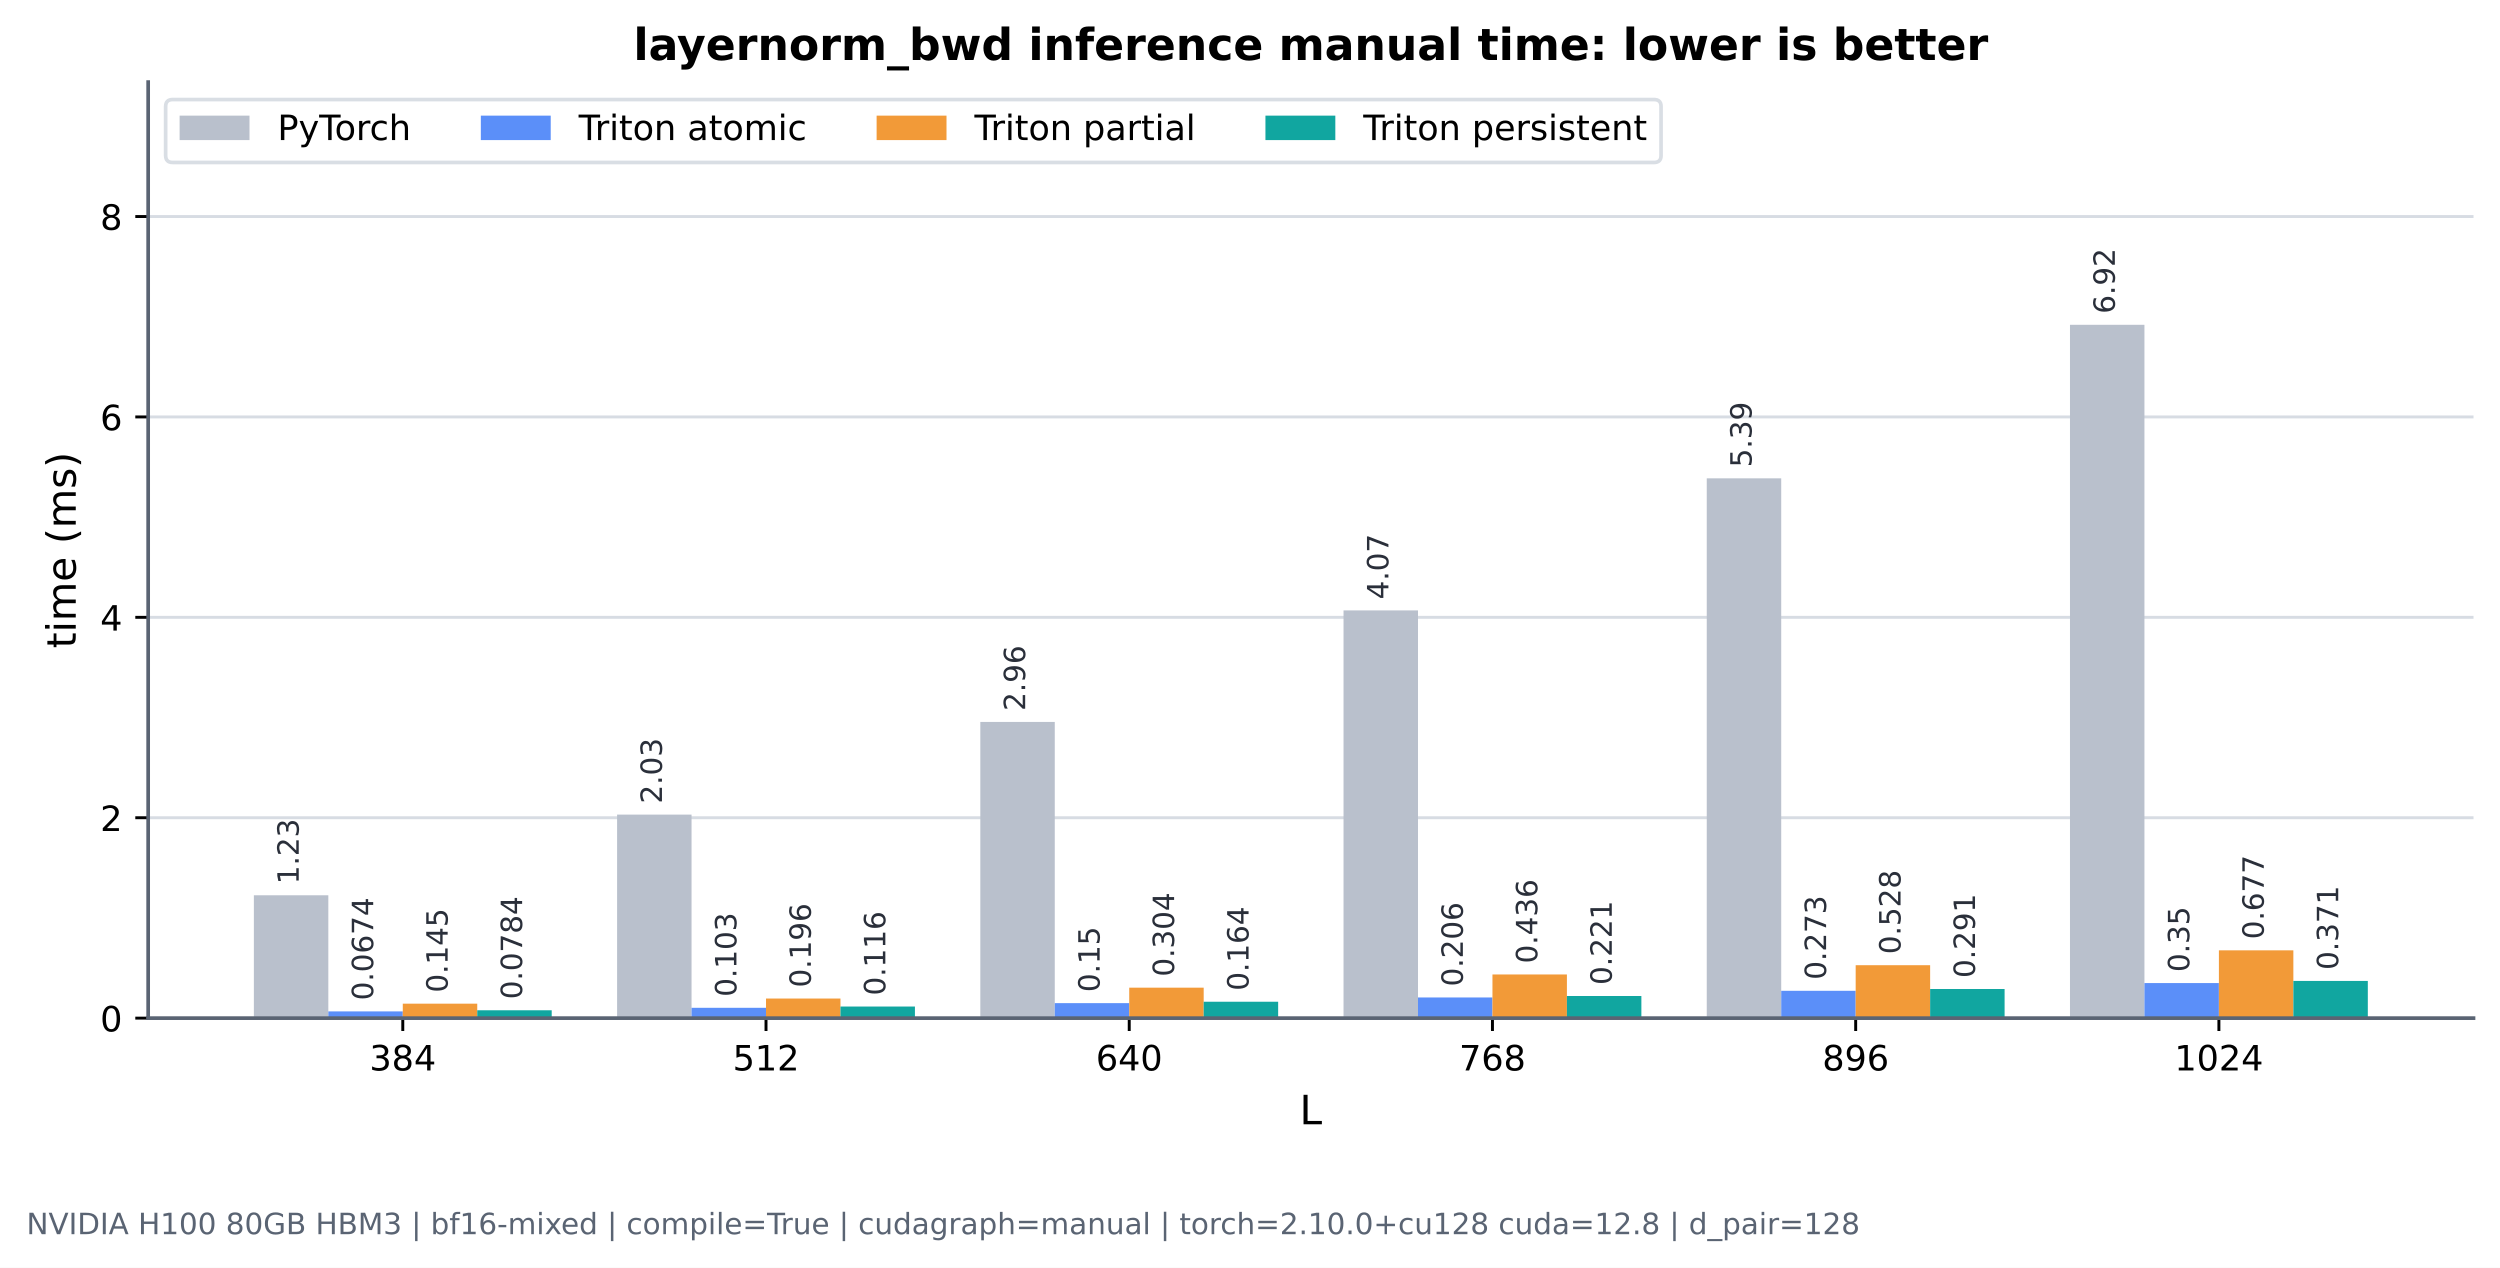
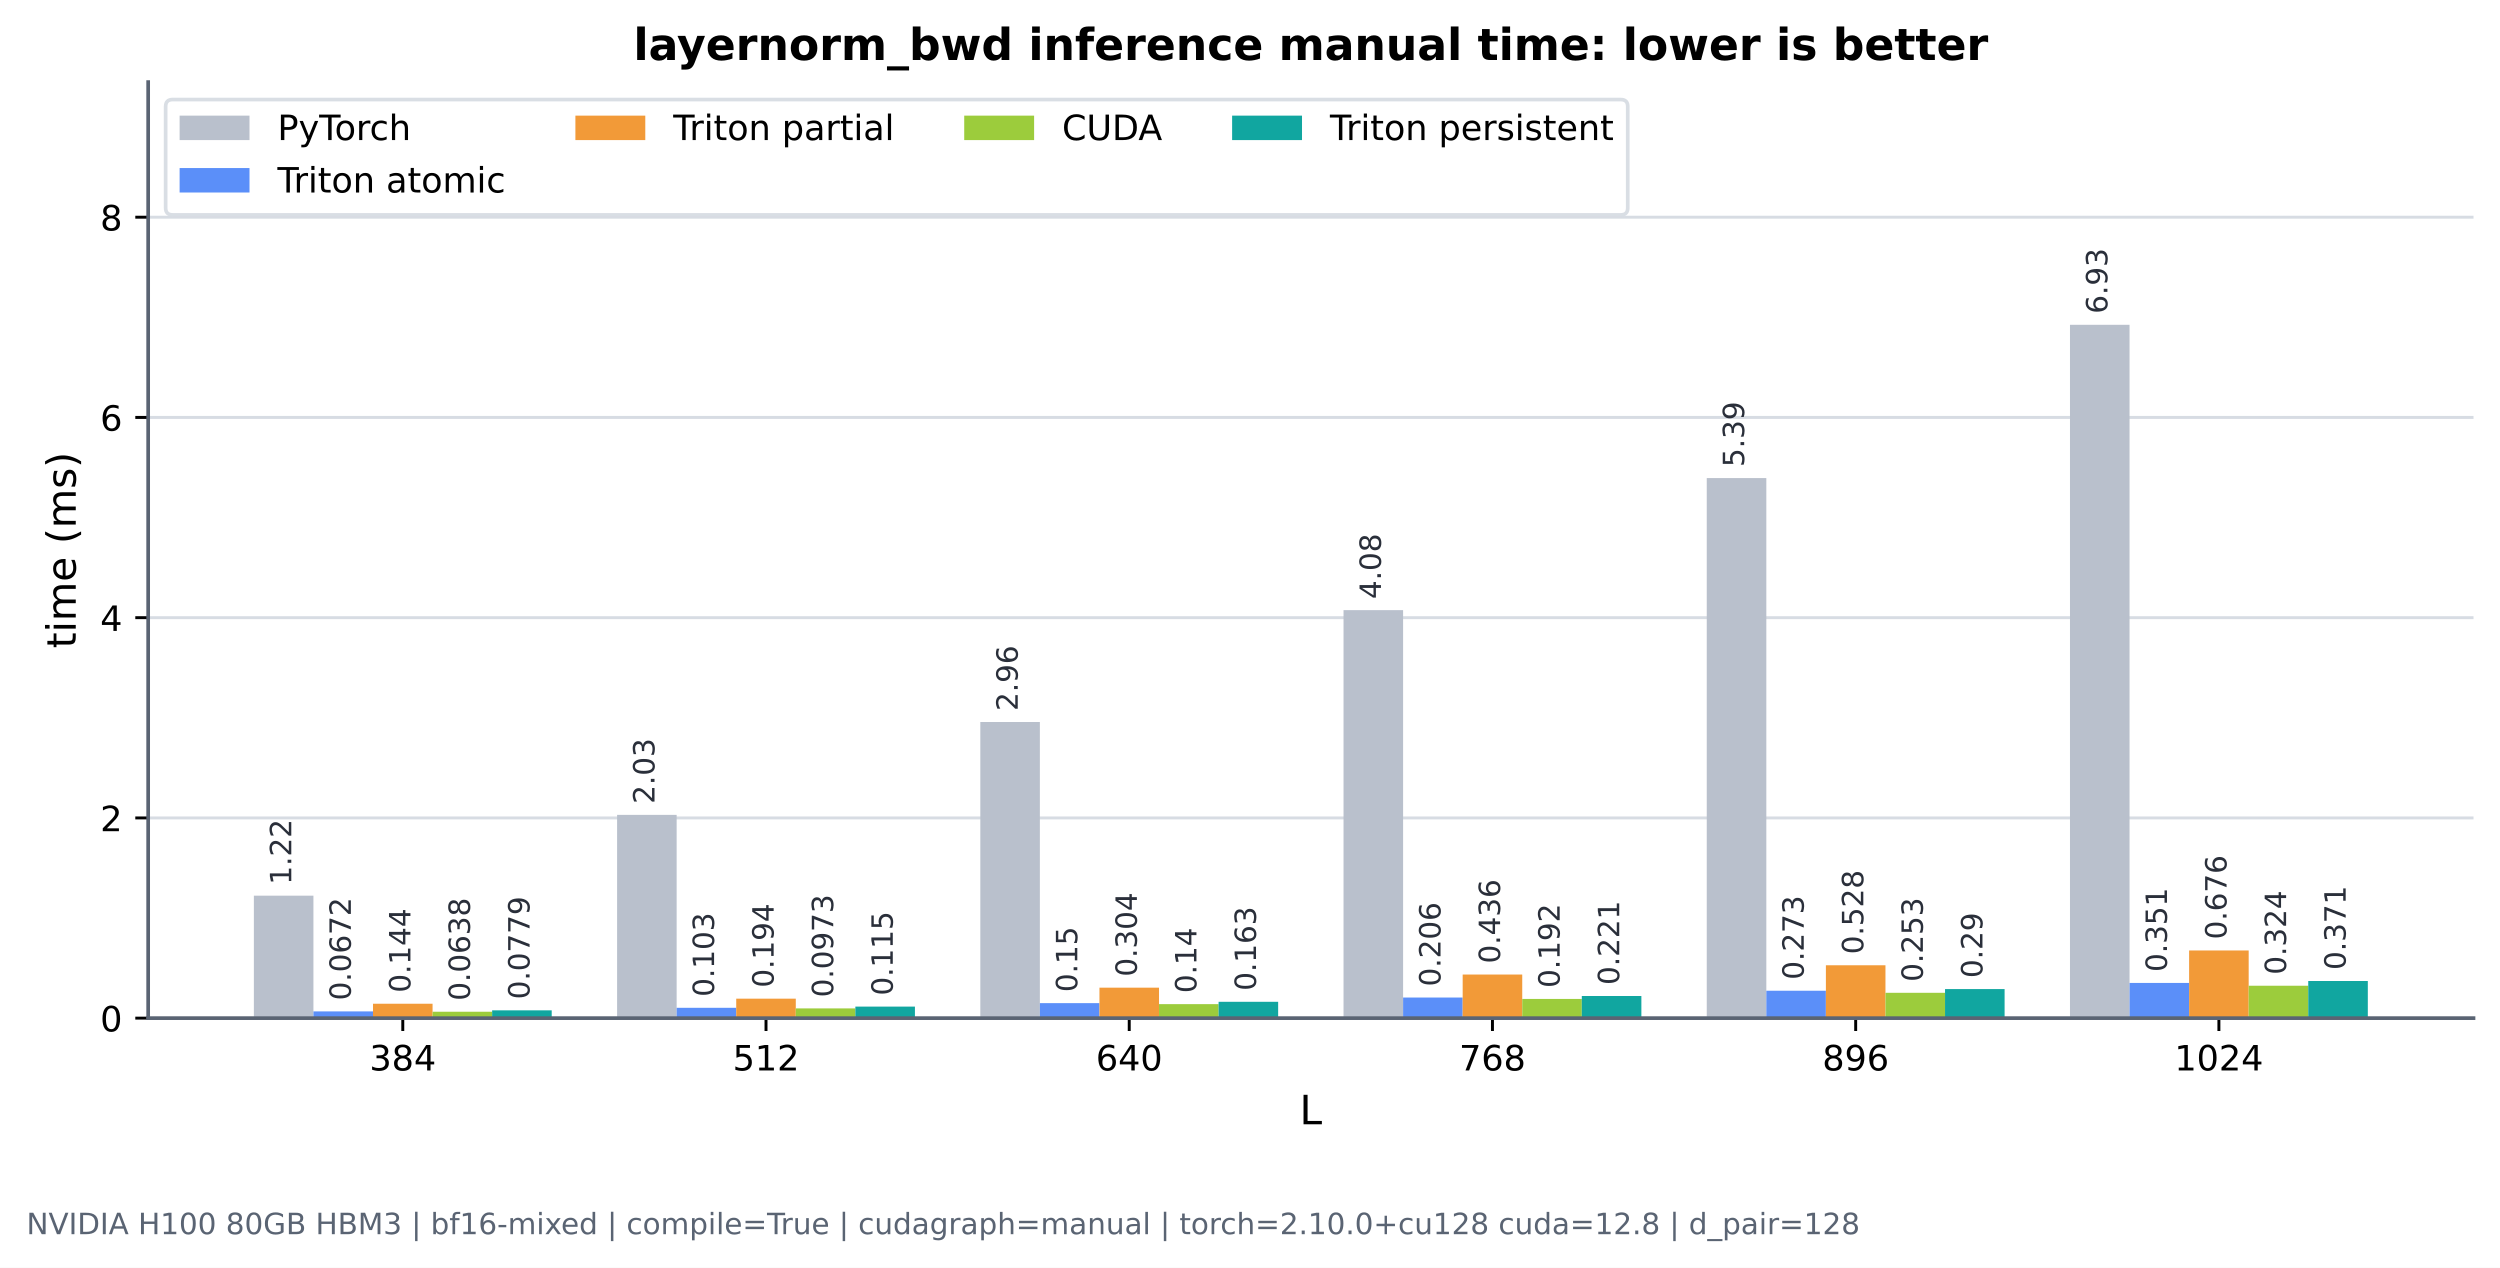
<svg xmlns="http://www.w3.org/2000/svg" xmlns:xlink="http://www.w3.org/1999/xlink" width="679.68pt" height="344.665pt" viewBox="0 0 679.68 344.665" version="1.1">
  <defs>
    <style type="text/css">*{stroke-linejoin: round; stroke-linecap: butt}</style>
  </defs>
  <g id="figure_1">
    <g id="patch_1">
      <path d="M 0 344.665  L 679.68 344.665  L 679.68 0  L 0 0  z " style="fill: #ffffff" />
    </g>
    <g id="axes_1">
      <g id="patch_2">
        <path d="M 40.283 276.805  L 672.48 276.805  L 672.48 22.318  L 40.283 22.318  z " style="fill: #ffffff" />
      </g>
      <g id="matplotlib.axis_1">
        <g id="xtick_1">
          <g id="line2d_1">
            <defs>
-               <path id="m4d0a882e59" d="M 0 0  L 0 3.5  " style="stroke: #000000; stroke-width: 0.8" />
+               <path id="m0299beb979" d="M 0 0  L 0 3.5  " style="stroke: #000000; stroke-width: 0.8" />
            </defs>
            <g>
-               <use xlink:href="#m4d0a882e59" x="109.506" y="276.805" style="stroke: #000000; stroke-width: 0.8" />
+               <use xlink:href="#m0299beb979" x="109.506" y="276.805" style="stroke: #000000; stroke-width: 0.8" />
            </g>
          </g>
          <g id="text_1">
            <text style="font-size: 9.5px; font-family: 'DejaVu Sans', 'Arial', 'Helvetica', sans-serif; text-anchor: middle" x="109.506" y="291.023" transform="rotate(-0 109.5063 291.0227)">384</text>
          </g>
        </g>
        <g id="xtick_2">
          <g id="line2d_2">
            <g>
-               <use xlink:href="#m4d0a882e59" x="208.256" y="276.805" style="stroke: #000000; stroke-width: 0.8" />
+               <use xlink:href="#m0299beb979" x="208.256" y="276.805" style="stroke: #000000; stroke-width: 0.8" />
            </g>
          </g>
          <g id="text_2">
            <text style="font-size: 9.5px; font-family: 'DejaVu Sans', 'Arial', 'Helvetica', sans-serif; text-anchor: middle" x="208.256" y="291.023" transform="rotate(-0 208.2563 291.0227)">512</text>
          </g>
        </g>
        <g id="xtick_3">
          <g id="line2d_3">
            <g>
-               <use xlink:href="#m4d0a882e59" x="307.006" y="276.805" style="stroke: #000000; stroke-width: 0.8" />
+               <use xlink:href="#m0299beb979" x="307.006" y="276.805" style="stroke: #000000; stroke-width: 0.8" />
            </g>
          </g>
          <g id="text_3">
            <text style="font-size: 9.5px; font-family: 'DejaVu Sans', 'Arial', 'Helvetica', sans-serif; text-anchor: middle" x="307.006" y="291.023" transform="rotate(-0 307.0063 291.0227)">640</text>
          </g>
        </g>
        <g id="xtick_4">
          <g id="line2d_4">
            <g>
-               <use xlink:href="#m4d0a882e59" x="405.756" y="276.805" style="stroke: #000000; stroke-width: 0.8" />
+               <use xlink:href="#m0299beb979" x="405.756" y="276.805" style="stroke: #000000; stroke-width: 0.8" />
            </g>
          </g>
          <g id="text_4">
            <text style="font-size: 9.5px; font-family: 'DejaVu Sans', 'Arial', 'Helvetica', sans-serif; text-anchor: middle" x="405.756" y="291.023" transform="rotate(-0 405.7563 291.0227)">768</text>
          </g>
        </g>
        <g id="xtick_5">
          <g id="line2d_5">
            <g>
-               <use xlink:href="#m4d0a882e59" x="504.506" y="276.805" style="stroke: #000000; stroke-width: 0.8" />
+               <use xlink:href="#m0299beb979" x="504.506" y="276.805" style="stroke: #000000; stroke-width: 0.8" />
            </g>
          </g>
          <g id="text_5">
            <text style="font-size: 9.5px; font-family: 'DejaVu Sans', 'Arial', 'Helvetica', sans-serif; text-anchor: middle" x="504.506" y="291.023" transform="rotate(-0 504.5063 291.0227)">896</text>
          </g>
        </g>
        <g id="xtick_6">
          <g id="line2d_6">
            <g>
-               <use xlink:href="#m4d0a882e59" x="603.256" y="276.805" style="stroke: #000000; stroke-width: 0.8" />
+               <use xlink:href="#m0299beb979" x="603.256" y="276.805" style="stroke: #000000; stroke-width: 0.8" />
            </g>
          </g>
          <g id="text_6">
            <text style="font-size: 9.5px; font-family: 'DejaVu Sans', 'Arial', 'Helvetica', sans-serif; text-anchor: middle" x="603.256" y="291.023" transform="rotate(-0 603.2563 291.0227)">1024</text>
          </g>
        </g>
        <g id="text_7">
          <text style="font-size: 11px; font-family: 'DejaVu Sans', 'Arial', 'Helvetica', sans-serif; text-anchor: middle" x="356.381" y="305.662" transform="rotate(-0 356.3813 305.6624)">L</text>
        </g>
      </g>
      <g id="matplotlib.axis_2">
        <g id="ytick_1">
          <g id="line2d_7">
-             <path d="M 40.283 276.805  L 672.48 276.805  " clip-path="url(#p239d626468)" style="fill: none; stroke: #d7dce3; stroke-width: 0.8; stroke-linecap: square" />
+             <path d="M 40.283 276.805  L 672.48 276.805  " clip-path="url(#pb041992ea4)" style="fill: none; stroke: #d7dce3; stroke-width: 0.8; stroke-linecap: square" />
          </g>
          <g id="line2d_8">
            <defs>
-               <path id="m104a5bd76f" d="M 0 0  L -3.5 0  " style="stroke: #000000; stroke-width: 0.8" />
+               <path id="m92cea5c780" d="M 0 0  L -3.5 0  " style="stroke: #000000; stroke-width: 0.8" />
            </defs>
            <g>
-               <use xlink:href="#m104a5bd76f" x="40.283" y="276.805" style="stroke: #000000; stroke-width: 0.8" />
+               <use xlink:href="#m92cea5c780" x="40.283" y="276.805" style="stroke: #000000; stroke-width: 0.8" />
            </g>
          </g>
          <g id="text_8">
            <text style="font-size: 9.5px; font-family: 'DejaVu Sans', 'Arial', 'Helvetica', sans-serif; text-anchor: end" x="33.283" y="280.414" transform="rotate(-0 33.28258 280.4138)">0</text>
          </g>
        </g>
        <g id="ytick_2">
          <g id="line2d_9">
-             <path d="M 40.283 222.321  L 672.48 222.321  " clip-path="url(#p239d626468)" style="fill: none; stroke: #d7dce3; stroke-width: 0.8; stroke-linecap: square" />
+             <path d="M 40.283 222.366  L 672.48 222.366  " clip-path="url(#pb041992ea4)" style="fill: none; stroke: #d7dce3; stroke-width: 0.8; stroke-linecap: square" />
          </g>
          <g id="line2d_10">
            <g>
-               <use xlink:href="#m104a5bd76f" x="40.283" y="222.321" style="stroke: #000000; stroke-width: 0.8" />
+               <use xlink:href="#m92cea5c780" x="40.283" y="222.366" style="stroke: #000000; stroke-width: 0.8" />
            </g>
          </g>
          <g id="text_9">
-             <text style="font-size: 9.5px; font-family: 'DejaVu Sans', 'Arial', 'Helvetica', sans-serif; text-anchor: end" x="33.283" y="225.93" transform="rotate(-0 33.28258 225.9298)">2</text>
+             <text style="font-size: 9.5px; font-family: 'DejaVu Sans', 'Arial', 'Helvetica', sans-serif; text-anchor: end" x="33.283" y="225.975" transform="rotate(-0 33.28258 225.9747)">2</text>
          </g>
        </g>
        <g id="ytick_3">
          <g id="line2d_11">
-             <path d="M 40.283 167.837  L 672.48 167.837  " clip-path="url(#p239d626468)" style="fill: none; stroke: #d7dce3; stroke-width: 0.8; stroke-linecap: square" />
+             <path d="M 40.283 167.927  L 672.48 167.927  " clip-path="url(#pb041992ea4)" style="fill: none; stroke: #d7dce3; stroke-width: 0.8; stroke-linecap: square" />
          </g>
          <g id="line2d_12">
            <g>
-               <use xlink:href="#m104a5bd76f" x="40.283" y="167.837" style="stroke: #000000; stroke-width: 0.8" />
+               <use xlink:href="#m92cea5c780" x="40.283" y="167.927" style="stroke: #000000; stroke-width: 0.8" />
            </g>
          </g>
          <g id="text_10">
-             <text style="font-size: 9.5px; font-family: 'DejaVu Sans', 'Arial', 'Helvetica', sans-serif; text-anchor: end" x="33.283" y="171.446" transform="rotate(-0 33.28258 171.4457)">4</text>
+             <text style="font-size: 9.5px; font-family: 'DejaVu Sans', 'Arial', 'Helvetica', sans-serif; text-anchor: end" x="33.283" y="171.536" transform="rotate(-0 33.28258 171.5356)">4</text>
          </g>
        </g>
        <g id="ytick_4">
          <g id="line2d_13">
-             <path d="M 40.283 113.353  L 672.48 113.353  " clip-path="url(#p239d626468)" style="fill: none; stroke: #d7dce3; stroke-width: 0.8; stroke-linecap: square" />
+             <path d="M 40.283 113.488  L 672.48 113.488  " clip-path="url(#pb041992ea4)" style="fill: none; stroke: #d7dce3; stroke-width: 0.8; stroke-linecap: square" />
          </g>
          <g id="line2d_14">
            <g>
-               <use xlink:href="#m104a5bd76f" x="40.283" y="113.353" style="stroke: #000000; stroke-width: 0.8" />
+               <use xlink:href="#m92cea5c780" x="40.283" y="113.488" style="stroke: #000000; stroke-width: 0.8" />
            </g>
          </g>
          <g id="text_11">
-             <text style="font-size: 9.5px; font-family: 'DejaVu Sans', 'Arial', 'Helvetica', sans-serif; text-anchor: end" x="33.283" y="116.962" transform="rotate(-0 33.28258 116.9616)">6</text>
+             <text style="font-size: 9.5px; font-family: 'DejaVu Sans', 'Arial', 'Helvetica', sans-serif; text-anchor: end" x="33.283" y="117.096" transform="rotate(-0 33.28258 117.0965)">6</text>
          </g>
        </g>
        <g id="ytick_5">
          <g id="line2d_15">
-             <path d="M 40.283 58.869  L 672.48 58.869  " clip-path="url(#p239d626468)" style="fill: none; stroke: #d7dce3; stroke-width: 0.8; stroke-linecap: square" />
+             <path d="M 40.283 59.048  L 672.48 59.048  " clip-path="url(#pb041992ea4)" style="fill: none; stroke: #d7dce3; stroke-width: 0.8; stroke-linecap: square" />
          </g>
          <g id="line2d_16">
            <g>
-               <use xlink:href="#m104a5bd76f" x="40.283" y="58.869" style="stroke: #000000; stroke-width: 0.8" />
+               <use xlink:href="#m92cea5c780" x="40.283" y="59.048" style="stroke: #000000; stroke-width: 0.8" />
            </g>
          </g>
          <g id="text_12">
-             <text style="font-size: 9.5px; font-family: 'DejaVu Sans', 'Arial', 'Helvetica', sans-serif; text-anchor: end" x="33.283" y="62.478" transform="rotate(-0 33.28258 62.47758)">8</text>
+             <text style="font-size: 9.5px; font-family: 'DejaVu Sans', 'Arial', 'Helvetica', sans-serif; text-anchor: end" x="33.283" y="62.657" transform="rotate(-0 33.28258 62.65733)">8</text>
          </g>
        </g>
        <g id="text_13">
          <text style="font-size: 11px; font-family: 'DejaVu Sans', 'Arial', 'Helvetica', sans-serif; text-anchor: middle" x="20.596" y="149.562" transform="rotate(-90 20.59562 149.5615)">time (ms)</text>
        </g>
      </g>
      <g id="patch_3">
-         <path d="M 69.019 276.805  L 89.263 276.805  L 89.263 243.398  L 69.019 243.398  z " clip-path="url(#p239d626468)" style="fill: #b9c0cc" />
+         <path d="M 69.019 276.805  L 85.214 276.805  L 85.214 243.512  L 69.019 243.512  z " clip-path="url(#pb041992ea4)" style="fill: #b9c0cc" />
      </g>
      <g id="patch_4">
-         <path d="M 167.769 276.805  L 188.013 276.805  L 188.013 221.47  L 167.769 221.47  z " clip-path="url(#p239d626468)" style="fill: #b9c0cc" />
+         <path d="M 167.769 276.805  L 183.964 276.805  L 183.964 221.535  L 167.769 221.535  z " clip-path="url(#pb041992ea4)" style="fill: #b9c0cc" />
      </g>
      <g id="patch_5">
-         <path d="M 266.519 276.805  L 286.763 276.805  L 286.763 196.273  L 266.519 196.273  z " clip-path="url(#p239d626468)" style="fill: #b9c0cc" />
+         <path d="M 266.519 276.805  L 282.714 276.805  L 282.714 196.287  L 266.519 196.287  z " clip-path="url(#pb041992ea4)" style="fill: #b9c0cc" />
      </g>
      <g id="patch_6">
-         <path d="M 365.269 276.805  L 385.513 276.805  L 385.513 165.958  L 365.269 165.958  z " clip-path="url(#p239d626468)" style="fill: #b9c0cc" />
+         <path d="M 365.269 276.805  L 381.464 276.805  L 381.464 165.87  L 365.269 165.87  z " clip-path="url(#pb041992ea4)" style="fill: #b9c0cc" />
      </g>
      <g id="patch_7">
-         <path d="M 464.019 276.805  L 484.263 276.805  L 484.263 130.053  L 464.019 130.053  z " clip-path="url(#p239d626468)" style="fill: #b9c0cc" />
+         <path d="M 464.019 276.805  L 480.214 276.805  L 480.214 129.964  L 464.019 129.964  z " clip-path="url(#pb041992ea4)" style="fill: #b9c0cc" />
      </g>
      <g id="patch_8">
-         <path d="M 562.769 276.805  L 583.013 276.805  L 583.013 88.296  L 562.769 88.296  z " clip-path="url(#p239d626468)" style="fill: #b9c0cc" />
+         <path d="M 562.769 276.805  L 578.964 276.805  L 578.964 88.296  L 562.769 88.296  z " clip-path="url(#pb041992ea4)" style="fill: #b9c0cc" />
      </g>
      <g id="patch_9">
-         <path d="M 89.263 276.805  L 109.506 276.805  L 109.506 274.968  L 89.263 274.968  z " clip-path="url(#p239d626468)" style="fill: #5b8ff9" />
+         <path d="M 85.214 276.805  L 101.409 276.805  L 101.409 274.977  L 85.214 274.977  z " clip-path="url(#pb041992ea4)" style="fill: #5b8ff9" />
      </g>
      <g id="patch_10">
-         <path d="M 188.013 276.805  L 208.256 276.805  L 208.256 273.993  L 188.013 273.993  z " clip-path="url(#p239d626468)" style="fill: #5b8ff9" />
+         <path d="M 183.964 276.805  L 200.159 276.805  L 200.159 273.995  L 183.964 273.995  z " clip-path="url(#pb041992ea4)" style="fill: #5b8ff9" />
      </g>
      <g id="patch_11">
-         <path d="M 286.763 276.805  L 307.006 276.805  L 307.006 272.726  L 286.763 272.726  z " clip-path="url(#p239d626468)" style="fill: #5b8ff9" />
+         <path d="M 282.714 276.805  L 298.909 276.805  L 298.909 272.725  L 282.714 272.725  z " clip-path="url(#pb041992ea4)" style="fill: #5b8ff9" />
      </g>
      <g id="patch_12">
-         <path d="M 385.513 276.805  L 405.756 276.805  L 405.756 271.191  L 385.513 271.191  z " clip-path="url(#p239d626468)" style="fill: #5b8ff9" />
+         <path d="M 381.464 276.805  L 397.659 276.805  L 397.659 271.192  L 381.464 271.192  z " clip-path="url(#pb041992ea4)" style="fill: #5b8ff9" />
      </g>
      <g id="patch_13">
-         <path d="M 484.263 276.805  L 504.506 276.805  L 504.506 269.363  L 484.263 269.363  z " clip-path="url(#p239d626468)" style="fill: #5b8ff9" />
+         <path d="M 480.214 276.805  L 496.409 276.805  L 496.409 269.361  L 480.214 269.361  z " clip-path="url(#pb041992ea4)" style="fill: #5b8ff9" />
      </g>
      <g id="patch_14">
-         <path d="M 583.013 276.805  L 603.256 276.805  L 603.256 267.265  L 583.013 267.265  z " clip-path="url(#p239d626468)" style="fill: #5b8ff9" />
+         <path d="M 578.964 276.805  L 595.159 276.805  L 595.159 267.241  L 578.964 267.241  z " clip-path="url(#pb041992ea4)" style="fill: #5b8ff9" />
      </g>
      <g id="patch_15">
-         <path d="M 109.506 276.805  L 129.75 276.805  L 129.75 272.862  L 109.506 272.862  z " clip-path="url(#p239d626468)" style="fill: #f29a38" />
+         <path d="M 101.409 276.805  L 117.604 276.805  L 117.604 272.882  L 101.409 272.882  z " clip-path="url(#pb041992ea4)" style="fill: #f29a38" />
      </g>
      <g id="patch_16">
-         <path d="M 208.256 276.805  L 228.5 276.805  L 228.5 271.478  L 208.256 271.478  z " clip-path="url(#p239d626468)" style="fill: #f29a38" />
+         <path d="M 200.159 276.805  L 216.354 276.805  L 216.354 271.516  L 200.159 271.516  z " clip-path="url(#pb041992ea4)" style="fill: #f29a38" />
      </g>
      <g id="patch_17">
-         <path d="M 307.006 276.805  L 327.25 276.805  L 327.25 268.516  L 307.006 268.516  z " clip-path="url(#p239d626468)" style="fill: #f29a38" />
+         <path d="M 298.909 276.805  L 315.104 276.805  L 315.104 268.524  L 298.909 268.524  z " clip-path="url(#pb041992ea4)" style="fill: #f29a38" />
      </g>
      <g id="patch_18">
-         <path d="M 405.756 276.805  L 426 276.805  L 426 264.938  L 405.756 264.938  z " clip-path="url(#p239d626468)" style="fill: #f29a38" />
+         <path d="M 397.659 276.805  L 413.854 276.805  L 413.854 264.95  L 397.659 264.95  z " clip-path="url(#pb041992ea4)" style="fill: #f29a38" />
      </g>
      <g id="patch_19">
-         <path d="M 504.506 276.805  L 524.75 276.805  L 524.75 262.418  L 504.506 262.418  z " clip-path="url(#p239d626468)" style="fill: #f29a38" />
+         <path d="M 496.409 276.805  L 512.604 276.805  L 512.604 262.437  L 496.409 262.437  z " clip-path="url(#pb041992ea4)" style="fill: #f29a38" />
      </g>
      <g id="patch_20">
-         <path d="M 603.256 276.805  L 623.5 276.805  L 623.5 258.363  L 603.256 258.363  z " clip-path="url(#p239d626468)" style="fill: #f29a38" />
+         <path d="M 595.159 276.805  L 611.354 276.805  L 611.354 258.398  L 595.159 258.398  z " clip-path="url(#pb041992ea4)" style="fill: #f29a38" />
      </g>
      <g id="patch_21">
-         <path d="M 129.75 276.805  L 149.994 276.805  L 149.994 274.67  L 129.75 274.67  z " clip-path="url(#p239d626468)" style="fill: #11a6a0" />
+         <path d="M 117.604 276.805  L 133.799 276.805  L 133.799 275.067  L 117.604 275.067  z " clip-path="url(#pb041992ea4)" style="fill: #9ccc3c" />
      </g>
      <g id="patch_22">
-         <path d="M 228.5 276.805  L 248.744 276.805  L 248.744 273.648  L 228.5 273.648  z " clip-path="url(#p239d626468)" style="fill: #11a6a0" />
+         <path d="M 216.354 276.805  L 232.549 276.805  L 232.549 274.156  L 216.354 274.156  z " clip-path="url(#pb041992ea4)" style="fill: #9ccc3c" />
      </g>
      <g id="patch_23">
-         <path d="M 327.25 276.805  L 347.494 276.805  L 347.494 272.35  L 327.25 272.35  z " clip-path="url(#p239d626468)" style="fill: #11a6a0" />
+         <path d="M 315.104 276.805  L 331.299 276.805  L 331.299 272.998  L 315.104 272.998  z " clip-path="url(#pb041992ea4)" style="fill: #9ccc3c" />
      </g>
      <g id="patch_24">
-         <path d="M 426 276.805  L 446.244 276.805  L 446.244 270.776  L 426 270.776  z " clip-path="url(#p239d626468)" style="fill: #11a6a0" />
+         <path d="M 413.854 276.805  L 430.049 276.805  L 430.049 271.579  L 413.854 271.579  z " clip-path="url(#pb041992ea4)" style="fill: #9ccc3c" />
      </g>
      <g id="patch_25">
-         <path d="M 524.75 276.805  L 544.994 276.805  L 544.994 268.883  L 524.75 268.883  z " clip-path="url(#p239d626468)" style="fill: #11a6a0" />
+         <path d="M 512.604 276.805  L 528.799 276.805  L 528.799 269.919  L 512.604 269.919  z " clip-path="url(#pb041992ea4)" style="fill: #9ccc3c" />
      </g>
      <g id="patch_26">
-         <path d="M 623.5 276.805  L 643.744 276.805  L 643.744 266.688  L 623.5 266.688  z " clip-path="url(#p239d626468)" style="fill: #11a6a0" />
+         <path d="M 611.354 276.805  L 627.549 276.805  L 627.549 267.996  L 611.354 267.996  z " clip-path="url(#pb041992ea4)" style="fill: #9ccc3c" />
      </g>
      <g id="patch_27">
+         <path d="M 133.799 276.805  L 149.994 276.805  L 149.994 274.685  L 133.799 274.685  z " clip-path="url(#pb041992ea4)" style="fill: #11a6a0" />
+       </g>
+       <g id="patch_28">
+         <path d="M 232.549 276.805  L 248.744 276.805  L 248.744 273.663  L 232.549 273.663  z " clip-path="url(#pb041992ea4)" style="fill: #11a6a0" />
+       </g>
+       <g id="patch_29">
+         <path d="M 331.299 276.805  L 347.494 276.805  L 347.494 272.357  L 331.299 272.357  z " clip-path="url(#pb041992ea4)" style="fill: #11a6a0" />
+       </g>
+       <g id="patch_30">
+         <path d="M 430.049 276.805  L 446.244 276.805  L 446.244 270.782  L 430.049 270.782  z " clip-path="url(#pb041992ea4)" style="fill: #11a6a0" />
+       </g>
+       <g id="patch_31">
+         <path d="M 528.799 276.805  L 544.994 276.805  L 544.994 268.898  L 528.799 268.898  z " clip-path="url(#pb041992ea4)" style="fill: #11a6a0" />
+       </g>
+       <g id="patch_32">
+         <path d="M 627.549 276.805  L 643.744 276.805  L 643.744 266.698  L 627.549 266.698  z " clip-path="url(#pb041992ea4)" style="fill: #11a6a0" />
+       </g>
+       <g id="patch_33">
        <path d="M 40.283 276.805  L 40.283 22.318  " style="fill: none; stroke: #5a6473; stroke-linejoin: miter; stroke-linecap: square" />
      </g>
-       <g id="patch_28">
+       <g id="patch_34">
        <path d="M 40.283 276.805  L 672.48 276.805  " style="fill: none; stroke: #5a6473; stroke-linejoin: miter; stroke-linecap: square" />
      </g>
      <g id="text_14">
-         <text style="font-size: 8px; font-family: 'DejaVu Sans', 'Arial', 'Helvetica', sans-serif; fill: #2a2f3a" transform="translate(81.21882 240.3979) rotate(-90)">1.23</text>
+         <text style="font-size: 8px; font-family: 'DejaVu Sans', 'Arial', 'Helvetica', sans-serif; fill: #2a2f3a" transform="translate(79.19445 240.5117) rotate(-90)">1.22</text>
      </g>
      <g id="text_15">
-         <text style="font-size: 8px; font-family: 'DejaVu Sans', 'Arial', 'Helvetica', sans-serif; fill: #2a2f3a" transform="translate(179.9688 218.47) rotate(-90)">2.03</text>
+         <text style="font-size: 8px; font-family: 'DejaVu Sans', 'Arial', 'Helvetica', sans-serif; fill: #2a2f3a" transform="translate(177.9444 218.5349) rotate(-90)">2.03</text>
      </g>
      <g id="text_16">
-         <text style="font-size: 8px; font-family: 'DejaVu Sans', 'Arial', 'Helvetica', sans-serif; fill: #2a2f3a" transform="translate(278.7188 193.2731) rotate(-90)">2.96</text>
+         <text style="font-size: 8px; font-family: 'DejaVu Sans', 'Arial', 'Helvetica', sans-serif; fill: #2a2f3a" transform="translate(276.6944 193.2873) rotate(-90)">2.96</text>
      </g>
      <g id="text_17">
-         <text style="font-size: 8px; font-family: 'DejaVu Sans', 'Arial', 'Helvetica', sans-serif; fill: #2a2f3a" transform="translate(377.4688 162.9578) rotate(-90)">4.07</text>
+         <text style="font-size: 8px; font-family: 'DejaVu Sans', 'Arial', 'Helvetica', sans-serif; fill: #2a2f3a" transform="translate(375.4444 162.8698) rotate(-90)">4.08</text>
      </g>
      <g id="text_18">
-         <text style="font-size: 8px; font-family: 'DejaVu Sans', 'Arial', 'Helvetica', sans-serif; fill: #2a2f3a" transform="translate(476.2188 127.0532) rotate(-90)">5.39</text>
+         <text style="font-size: 8px; font-family: 'DejaVu Sans', 'Arial', 'Helvetica', sans-serif; fill: #2a2f3a" transform="translate(474.1944 126.9639) rotate(-90)">5.39</text>
      </g>
      <g id="text_19">
-         <text style="font-size: 8px; font-family: 'DejaVu Sans', 'Arial', 'Helvetica', sans-serif; fill: #2a2f3a" transform="translate(574.9688 85.29619) rotate(-90)">6.92</text>
+         <text style="font-size: 8px; font-family: 'DejaVu Sans', 'Arial', 'Helvetica', sans-serif; fill: #2a2f3a" transform="translate(572.9444 85.29619) rotate(-90)">6.93</text>
      </g>
      <g id="text_20">
-         <text style="font-size: 8px; font-family: 'DejaVu Sans', 'Arial', 'Helvetica', sans-serif; fill: #2a2f3a" transform="translate(101.4626 271.9682) rotate(-90)">0.0674</text>
+         <text style="font-size: 8px; font-family: 'DejaVu Sans', 'Arial', 'Helvetica', sans-serif; fill: #2a2f3a" transform="translate(95.38945 271.9767) rotate(-90)">0.0672</text>
      </g>
      <g id="text_21">
-         <text style="font-size: 8px; font-family: 'DejaVu Sans', 'Arial', 'Helvetica', sans-serif; fill: #2a2f3a" transform="translate(200.2126 270.9927) rotate(-90)">0.103</text>
+         <text style="font-size: 8px; font-family: 'DejaVu Sans', 'Arial', 'Helvetica', sans-serif; fill: #2a2f3a" transform="translate(194.1394 270.995) rotate(-90)">0.103</text>
      </g>
      <g id="text_22">
-         <text style="font-size: 8px; font-family: 'DejaVu Sans', 'Arial', 'Helvetica', sans-serif; fill: #2a2f3a" transform="translate(298.9625 269.726) rotate(-90)">0.15</text>
+         <text style="font-size: 8px; font-family: 'DejaVu Sans', 'Arial', 'Helvetica', sans-serif; fill: #2a2f3a" transform="translate(292.8894 269.7251) rotate(-90)">0.15</text>
      </g>
      <g id="text_23">
-         <text style="font-size: 8px; font-family: 'DejaVu Sans', 'Arial', 'Helvetica', sans-serif; fill: #2a2f3a" transform="translate(397.7125 268.1909) rotate(-90)">0.206</text>
+         <text style="font-size: 8px; font-family: 'DejaVu Sans', 'Arial', 'Helvetica', sans-serif; fill: #2a2f3a" transform="translate(391.6394 268.1916) rotate(-90)">0.206</text>
      </g>
      <g id="text_24">
-         <text style="font-size: 8px; font-family: 'DejaVu Sans', 'Arial', 'Helvetica', sans-serif; fill: #2a2f3a" transform="translate(496.4625 266.3629) rotate(-90)">0.273</text>
+         <text style="font-size: 8px; font-family: 'DejaVu Sans', 'Arial', 'Helvetica', sans-serif; fill: #2a2f3a" transform="translate(490.3894 266.3611) rotate(-90)">0.273</text>
      </g>
      <g id="text_25">
-         <text style="font-size: 8px; font-family: 'DejaVu Sans', 'Arial', 'Helvetica', sans-serif; fill: #2a2f3a" transform="translate(595.2125 264.2646) rotate(-90)">0.35</text>
+         <text style="font-size: 8px; font-family: 'DejaVu Sans', 'Arial', 'Helvetica', sans-serif; fill: #2a2f3a" transform="translate(589.1394 264.2406) rotate(-90)">0.351</text>
      </g>
      <g id="text_26">
-         <text style="font-size: 8px; font-family: 'DejaVu Sans', 'Arial', 'Helvetica', sans-serif; fill: #2a2f3a" transform="translate(121.7063 269.862) rotate(-90)">0.145</text>
+         <text style="font-size: 8px; font-family: 'DejaVu Sans', 'Arial', 'Helvetica', sans-serif; fill: #2a2f3a" transform="translate(111.5844 269.8818) rotate(-90)">0.144</text>
      </g>
      <g id="text_27">
-         <text style="font-size: 8px; font-family: 'DejaVu Sans', 'Arial', 'Helvetica', sans-serif; fill: #2a2f3a" transform="translate(220.4563 268.4777) rotate(-90)">0.196</text>
+         <text style="font-size: 8px; font-family: 'DejaVu Sans', 'Arial', 'Helvetica', sans-serif; fill: #2a2f3a" transform="translate(210.3344 268.5161) rotate(-90)">0.194</text>
      </g>
      <g id="text_28">
-         <text style="font-size: 8px; font-family: 'DejaVu Sans', 'Arial', 'Helvetica', sans-serif; fill: #2a2f3a" transform="translate(319.2063 265.5164) rotate(-90)">0.304</text>
+         <text style="font-size: 8px; font-family: 'DejaVu Sans', 'Arial', 'Helvetica', sans-serif; fill: #2a2f3a" transform="translate(309.0844 265.5237) rotate(-90)">0.304</text>
      </g>
      <g id="text_29">
-         <text style="font-size: 8px; font-family: 'DejaVu Sans', 'Arial', 'Helvetica', sans-serif; fill: #2a2f3a" transform="translate(417.9563 261.9383) rotate(-90)">0.436</text>
+         <text style="font-size: 8px; font-family: 'DejaVu Sans', 'Arial', 'Helvetica', sans-serif; fill: #2a2f3a" transform="translate(407.8344 261.9503) rotate(-90)">0.436</text>
      </g>
      <g id="text_30">
-         <text style="font-size: 8px; font-family: 'DejaVu Sans', 'Arial', 'Helvetica', sans-serif; fill: #2a2f3a" transform="translate(516.7063 259.4177) rotate(-90)">0.528</text>
+         <text style="font-size: 8px; font-family: 'DejaVu Sans', 'Arial', 'Helvetica', sans-serif; fill: #2a2f3a" transform="translate(506.5844 259.4374) rotate(-90)">0.528</text>
      </g>
      <g id="text_31">
-         <text style="font-size: 8px; font-family: 'DejaVu Sans', 'Arial', 'Helvetica', sans-serif; fill: #2a2f3a" transform="translate(615.4563 255.3632) rotate(-90)">0.677</text>
+         <text style="font-size: 8px; font-family: 'DejaVu Sans', 'Arial', 'Helvetica', sans-serif; fill: #2a2f3a" transform="translate(605.3344 255.3975) rotate(-90)">0.676</text>
      </g>
      <g id="text_32">
-         <text style="font-size: 8px; font-family: 'DejaVu Sans', 'Arial', 'Helvetica', sans-serif; fill: #2a2f3a" transform="translate(141.9501 271.67) rotate(-90)">0.0784</text>
+         <text style="font-size: 8px; font-family: 'DejaVu Sans', 'Arial', 'Helvetica', sans-serif; fill: #2a2f3a" transform="translate(127.7794 272.0672) rotate(-90)">0.0638</text>
      </g>
      <g id="text_33">
-         <text style="font-size: 8px; font-family: 'DejaVu Sans', 'Arial', 'Helvetica', sans-serif; fill: #2a2f3a" transform="translate(240.7001 270.6483) rotate(-90)">0.116</text>
+         <text style="font-size: 8px; font-family: 'DejaVu Sans', 'Arial', 'Helvetica', sans-serif; fill: #2a2f3a" transform="translate(226.5294 271.1561) rotate(-90)">0.0973</text>
      </g>
      <g id="text_34">
-         <text style="font-size: 8px; font-family: 'DejaVu Sans', 'Arial', 'Helvetica', sans-serif; fill: #2a2f3a" transform="translate(339.45 269.3499) rotate(-90)">0.164</text>
+         <text style="font-size: 8px; font-family: 'DejaVu Sans', 'Arial', 'Helvetica', sans-serif; fill: #2a2f3a" transform="translate(325.2794 269.9981) rotate(-90)">0.14</text>
      </g>
      <g id="text_35">
-         <text style="font-size: 8px; font-family: 'DejaVu Sans', 'Arial', 'Helvetica', sans-serif; fill: #2a2f3a" transform="translate(438.2 267.7759) rotate(-90)">0.221</text>
+         <text style="font-size: 8px; font-family: 'DejaVu Sans', 'Arial', 'Helvetica', sans-serif; fill: #2a2f3a" transform="translate(424.0294 268.5788) rotate(-90)">0.192</text>
      </g>
      <g id="text_36">
-         <text style="font-size: 8px; font-family: 'DejaVu Sans', 'Arial', 'Helvetica', sans-serif; fill: #2a2f3a" transform="translate(536.95 265.8834) rotate(-90)">0.291</text>
+         <text style="font-size: 8px; font-family: 'DejaVu Sans', 'Arial', 'Helvetica', sans-serif; fill: #2a2f3a" transform="translate(522.7794 266.9195) rotate(-90)">0.253</text>
      </g>
      <g id="text_37">
-         <text style="font-size: 8px; font-family: 'DejaVu Sans', 'Arial', 'Helvetica', sans-serif; fill: #2a2f3a" transform="translate(635.7 263.6883) rotate(-90)">0.371</text>
+         <text style="font-size: 8px; font-family: 'DejaVu Sans', 'Arial', 'Helvetica', sans-serif; fill: #2a2f3a" transform="translate(621.5294 264.9963) rotate(-90)">0.324</text>
      </g>
      <g id="text_38">
+         <text style="font-size: 8px; font-family: 'DejaVu Sans', 'Arial', 'Helvetica', sans-serif; fill: #2a2f3a" transform="translate(143.9744 271.6849) rotate(-90)">0.0779</text>
+       </g>
+       <g id="text_39">
+         <text style="font-size: 8px; font-family: 'DejaVu Sans', 'Arial', 'Helvetica', sans-serif; fill: #2a2f3a" transform="translate(242.7244 270.6631) rotate(-90)">0.115</text>
+       </g>
+       <g id="text_40">
+         <text style="font-size: 8px; font-family: 'DejaVu Sans', 'Arial', 'Helvetica', sans-serif; fill: #2a2f3a" transform="translate(341.4744 269.3575) rotate(-90)">0.163</text>
+       </g>
+       <g id="text_41">
+         <text style="font-size: 8px; font-family: 'DejaVu Sans', 'Arial', 'Helvetica', sans-serif; fill: #2a2f3a" transform="translate(440.2244 267.7818) rotate(-90)">0.221</text>
+       </g>
+       <g id="text_42">
+         <text style="font-size: 8px; font-family: 'DejaVu Sans', 'Arial', 'Helvetica', sans-serif; fill: #2a2f3a" transform="translate(538.9744 265.8982) rotate(-90)">0.29</text>
+       </g>
+       <g id="text_43">
+         <text style="font-size: 8px; font-family: 'DejaVu Sans', 'Arial', 'Helvetica', sans-serif; fill: #2a2f3a" transform="translate(637.7244 263.6976) rotate(-90)">0.371</text>
+       </g>
+       <g id="text_44">
        <text style="font-weight: 700; font-size: 12px; font-family: 'DejaVu Sans', 'Arial', 'Helvetica', sans-serif; text-anchor: middle" x="356.381" y="16.318" transform="rotate(-0 356.3813 16.31812)">layernorm_bwd inference manual time: lower is better</text>
      </g>
      <g id="legend_1">
-         <g id="patch_29">
-           <path d="M 46.933 44.169  L 449.698 44.169  Q 451.598 44.169 451.598 42.269  L 451.598 28.968  Q 451.598 27.068 449.698 27.068  L 46.933 27.068  Q 45.033 27.068 45.033 28.968  L 45.033 42.269  Q 45.033 44.169 46.933 44.169  z " style="fill: #ffffff; opacity: 0.95; stroke: #d7dce3; stroke-linejoin: miter" />
-         </g>
-         <g id="patch_30">
+         <g id="patch_35">
+           <path d="M 46.933 58.42  L 440.639 58.42  Q 442.539 58.42 442.539 56.52  L 442.539 28.968  Q 442.539 27.068 440.639 27.068  L 46.933 27.068  Q 45.033 27.068 45.033 28.968  L 45.033 56.52  Q 45.033 58.42 46.933 58.42  z " style="fill: #ffffff; opacity: 0.95; stroke: #d7dce3; stroke-linejoin: miter" />
+         </g>
+         <g id="patch_36">
          <path d="M 48.833 38.087  L 67.833 38.087  L 67.833 31.437  L 48.833 31.437  z " style="fill: #b9c0cc" />
        </g>
-         <g id="text_39">
+         <g id="text_45">
          <text style="font-size: 9.5px; font-family: 'DejaVu Sans', 'Arial', 'Helvetica', sans-serif; text-anchor: start" x="75.433" y="38.087" transform="rotate(-0 75.43258 38.08664)">PyTorch</text>
        </g>
-         <g id="patch_31">
-           <path d="M 130.726 38.087  L 149.726 38.087  L 149.726 31.437  L 130.726 31.437  z " style="fill: #5b8ff9" />
-         </g>
-         <g id="text_40">
-           <text style="font-size: 9.5px; font-family: 'DejaVu Sans', 'Arial', 'Helvetica', sans-serif; text-anchor: start" x="157.326" y="38.087" transform="rotate(-0 157.3255 38.08664)">Triton atomic</text>
-         </g>
-         <g id="patch_32">
-           <path d="M 238.328 38.087  L 257.328 38.087  L 257.328 31.437  L 238.328 31.437  z " style="fill: #f29a38" />
-         </g>
-         <g id="text_41">
-           <text style="font-size: 9.5px; font-family: 'DejaVu Sans', 'Arial', 'Helvetica', sans-serif; text-anchor: start" x="264.928" y="38.087" transform="rotate(-0 264.9279 38.08664)">Triton partial</text>
-         </g>
-         <g id="patch_33">
-           <path d="M 344.038 38.087  L 363.038 38.087  L 363.038 31.437  L 344.038 31.437  z " style="fill: #11a6a0" />
-         </g>
-         <g id="text_42">
-           <text style="font-size: 9.5px; font-family: 'DejaVu Sans', 'Arial', 'Helvetica', sans-serif; text-anchor: start" x="370.638" y="38.087" transform="rotate(-0 370.6377 38.08664)">Triton persistent</text>
+         <g id="patch_37">
+           <path d="M 48.833 52.337  L 67.833 52.337  L 67.833 45.687  L 48.833 45.687  z " style="fill: #5b8ff9" />
+         </g>
+         <g id="text_46">
+           <text style="font-size: 9.5px; font-family: 'DejaVu Sans', 'Arial', 'Helvetica', sans-serif; text-anchor: start" x="75.433" y="52.337" transform="rotate(-0 75.43258 52.33738)">Triton atomic</text>
+         </g>
+         <g id="patch_38">
+           <path d="M 156.435 38.087  L 175.435 38.087  L 175.435 31.437  L 156.435 31.437  z " style="fill: #f29a38" />
+         </g>
+         <g id="text_47">
+           <text style="font-size: 9.5px; font-family: 'DejaVu Sans', 'Arial', 'Helvetica', sans-serif; text-anchor: start" x="183.035" y="38.087" transform="rotate(-0 183.0349 38.08664)">Triton partial</text>
+         </g>
+         <g id="patch_39">
+           <path d="M 262.145 38.087  L 281.145 38.087  L 281.145 31.437  L 262.145 31.437  z " style="fill: #9ccc3c" />
+         </g>
+         <g id="text_48">
+           <text style="font-size: 9.5px; font-family: 'DejaVu Sans', 'Arial', 'Helvetica', sans-serif; text-anchor: start" x="288.745" y="38.087" transform="rotate(-0 288.7447 38.08664)">CUDA</text>
+         </g>
+         <g id="patch_40">
+           <path d="M 334.979 38.087  L 353.979 38.087  L 353.979 31.437  L 334.979 31.437  z " style="fill: #11a6a0" />
+         </g>
+         <g id="text_49">
+           <text style="font-size: 9.5px; font-family: 'DejaVu Sans', 'Arial', 'Helvetica', sans-serif; text-anchor: start" x="361.579" y="38.087" transform="rotate(-0 361.5785 38.08664)">Triton persistent</text>
        </g>
      </g>
    </g>
-     <g id="text_43">
+     <g id="text_50">
      <text style="font-size: 8px; font-family: 'DejaVu Sans', 'Arial', 'Helvetica', sans-serif; text-anchor: start; fill: #5a6473" x="7.2" y="335.543" transform="rotate(-0 7.2 335.5431)">NVIDIA H100 80GB HBM3 | bf16-mixed | compile=True | cudagraph=manual | torch=2.10.0+cu128 cuda=12.8 | d_pair=128</text>
    </g>
  </g>
  <defs>
-     <clipPath id="p239d626468">
+     <clipPath id="pb041992ea4">
      <rect x="40.283" y="22.318" width="632.197" height="254.487" />
    </clipPath>
  </defs>
</svg>
